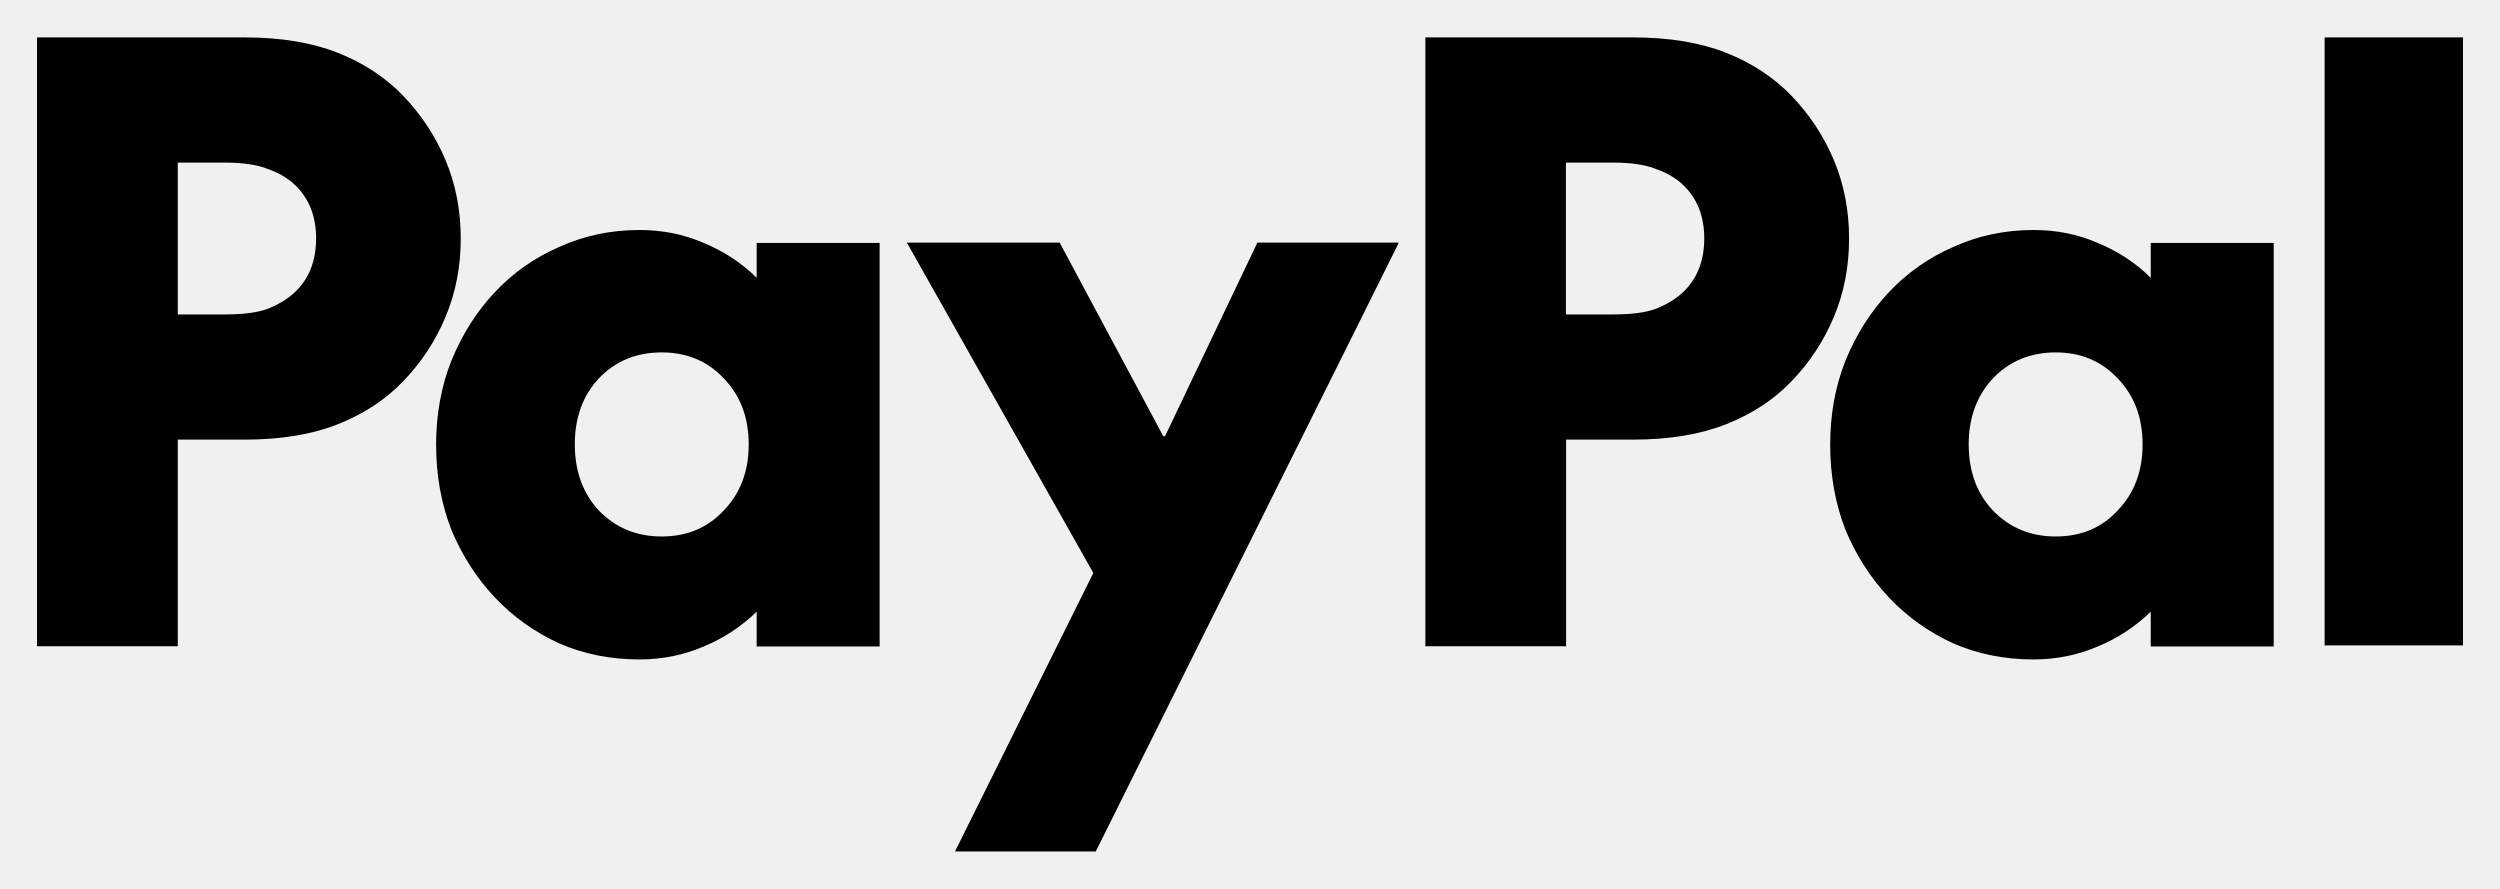
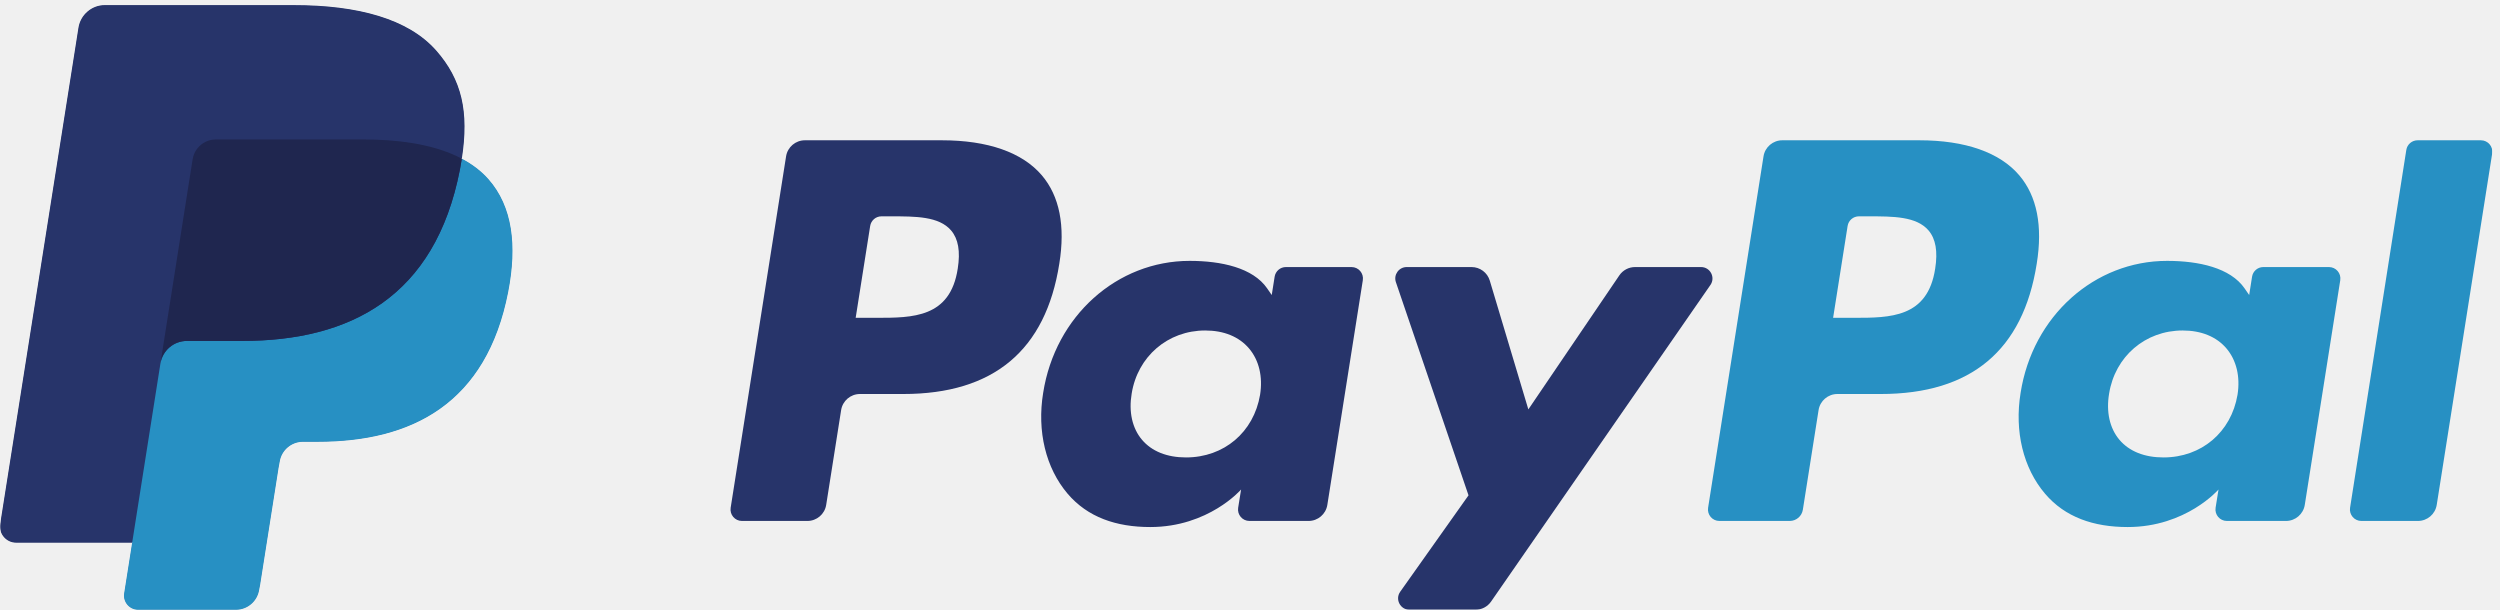
- <svg xmlns="http://www.w3.org/2000/svg" fill="none" viewBox="0 0 135 48">
-   <g clip-path="url(#a)">
-     <path fill="#000" d="M133 2.02v32.83h-7.47V2.02H133zM122.78 13.1v21.81h-6.64v-1.88c-.84.82-1.8 1.44-2.86 1.88-1.07.46-2.23.7-3.47.7-1.56 0-3.01-.29-4.34-.87-1.33-.61-2.49-1.44-3.47-2.48-.99-1.05-1.77-2.27-2.35-3.66-.55-1.42-.82-2.95-.82-4.58s.27-3.14.82-4.53c.58-1.42 1.36-2.66 2.35-3.71a10.45 10.45 0 0 1 3.47-2.44c1.33-.61 2.78-.92 4.34-.92 1.24 0 2.4.23 3.47.7 1.07.44 2.03 1.06 2.86 1.88v-1.88h6.64v-.02zm-11.77 15.87c1.36 0 2.47-.46 3.34-1.4.9-.93 1.35-2.12 1.35-3.57 0-1.45-.45-2.65-1.35-3.57-.87-.93-1.99-1.4-3.34-1.4-1.35 0-2.49.46-3.39 1.4-.87.93-1.31 2.12-1.31 3.57 0 1.45.44 2.65 1.31 3.57.9.93 2.03 1.4 3.39 1.4zM88.17 2.02c1.97 0 3.65.28 5.04.83 1.39.55 2.56 1.32 3.52 2.31.98 1.02 1.75 2.18 2.3 3.49.55 1.31.82 2.72.82 4.23 0 1.51-.27 2.92-.82 4.23a11.15 11.15 0 0 1-2.3 3.49c-.95.99-2.13 1.76-3.52 2.31-1.39.55-3.07.83-5.04.83h-3.6V34.9h-7.6V2.02h11.2zm-1.09 14.96c1.02 0 1.79-.1 2.35-.31.58-.23 1.06-.53 1.43-.87.78-.73 1.17-1.7 1.17-2.92s-.39-2.19-1.17-2.92c-.38-.35-.85-.63-1.43-.83-.55-.23-1.33-.35-2.35-.35h-2.52v8.2h2.52zM48.97 13.1h8.25l5.6 10.46h.09L67.9 13.1h7.64L59.17 45.98h-7.6l7.47-15.04L48.97 13.1zm-1.47 0v21.81h-6.64v-1.88c-.84.82-1.8 1.44-2.86 1.88-1.07.46-2.23.7-3.47.7-1.56 0-3.01-.29-4.34-.87-1.33-.61-2.49-1.44-3.47-2.48-.99-1.05-1.77-2.27-2.35-3.66-.55-1.42-.82-2.95-.82-4.58s.27-3.14.82-4.53c.58-1.42 1.36-2.66 2.35-3.71a10.35 10.35 0 0 1 3.47-2.44c1.33-.61 2.78-.92 4.34-.92 1.24 0 2.4.23 3.47.7 1.07.44 2.03 1.06 2.86 1.88v-1.88h6.64v-.02zM35.73 28.97c1.36 0 2.47-.46 3.35-1.4.9-.93 1.35-2.12 1.35-3.57 0-1.45-.45-2.65-1.35-3.57-.87-.93-1.99-1.4-3.35-1.4s-2.49.46-3.39 1.4c-.87.93-1.3 2.12-1.3 3.57 0 1.45.44 2.65 1.3 3.57.9.93 2.03 1.4 3.39 1.4zM13.2 2.02c1.97 0 3.65.28 5.04.83 1.39.55 2.56 1.32 3.52 2.31.98 1.02 1.75 2.18 2.3 3.49.55 1.31.82 2.72.82 4.23 0 1.51-.27 2.92-.82 4.23a11.15 11.15 0 0 1-2.3 3.49c-.95.99-2.13 1.76-3.52 2.31-1.39.55-3.07.83-5.04.83H9.6V34.9H2V2.02h11.2zm-1.08 14.96c1.02 0 1.79-.1 2.35-.31.58-.23 1.06-.53 1.43-.87.78-.73 1.17-1.7 1.17-2.92s-.39-2.19-1.17-2.92c-.38-.35-.85-.63-1.43-.83-.55-.23-1.33-.35-2.35-.35H9.6v8.2h2.52z" />
+ <svg xmlns="http://www.w3.org/2000/svg" xmlns:xlink="http://www.w3.org/1999/xlink" width="246px" height="60px" viewBox="0 0 246 60" version="1.1">
+   <defs>
+     <path id="path-1" d="M0.036,60 L245.245,60 L245.245,0.498 L0.036,0.498 L0.036,60 L0.036,60 Z" />
+   </defs>
+   <g id="Page-1" stroke="none" stroke-width="1" fill="none" fill-rule="evenodd">
+     <g id="pp_fc_hl">
+       <g id="pp_h_rgb">
+         <path d="M190.422,26.432 C189.685,31.273 185.988,31.273 182.412,31.273 L180.378,31.273 L181.805,22.235 C181.891,21.689 182.362,21.287 182.915,21.287 L183.848,21.287 C186.281,21.287 188.581,21.287 189.766,22.673 C190.475,23.503 190.69,24.733 190.422,26.432 L190.422,26.432 Z M188.865,13.804 L175.38,13.804 C174.458,13.804 173.673,14.475 173.53,15.385 L168.077,49.963 C167.969,50.645 168.496,51.262 169.187,51.262 L176.106,51.262 C176.752,51.262 177.301,50.792 177.401,50.155 L178.948,40.352 C179.092,39.441 179.876,38.77 180.798,38.77 L185.065,38.77 C193.948,38.77 199.074,34.472 200.414,25.952 C201.017,22.226 200.438,19.298 198.693,17.248 C196.776,14.995 193.377,13.804 188.865,13.804 L188.865,13.804 Z" id="Fill-1" fill="#2790C3" />
+         <path d="M94.242,26.432 C93.505,31.273 89.808,31.273 86.233,31.273 L84.198,31.273 L85.625,22.235 C85.712,21.689 86.182,21.287 86.735,21.287 L87.668,21.287 C90.102,21.287 92.401,21.287 93.586,22.673 C94.296,23.503 94.51,24.733 94.242,26.432 L94.242,26.432 Z M92.686,13.804 L79.201,13.804 C78.279,13.804 77.494,14.475 77.35,15.385 L71.897,49.963 C71.79,50.645 72.317,51.262 73.007,51.262 L79.446,51.262 C80.368,51.262 81.153,50.591 81.297,49.681 L82.768,40.352 C82.912,39.441 83.697,38.77 84.619,38.77 L88.886,38.77 C97.768,38.77 102.895,34.472 104.235,25.952 C104.838,22.226 104.259,19.298 102.514,17.248 C100.596,14.995 97.197,13.804 92.686,13.804 L92.686,13.804 Z" id="Fill-2" fill="#27346A" />
+         <path d="M123.992,38.845 C123.368,42.535 120.439,45.012 116.704,45.012 C114.831,45.012 113.332,44.41 112.368,43.269 C111.413,42.138 111.053,40.527 111.356,38.733 C111.938,35.077 114.913,32.52 118.592,32.52 C120.426,32.52 121.915,33.128 122.898,34.279 C123.887,35.439 124.275,37.061 123.992,38.845 L123.992,38.845 Z M132.991,26.278 L126.534,26.278 C125.981,26.278 125.51,26.679 125.424,27.227 L125.139,29.032 L124.688,28.378 C123.29,26.348 120.173,25.67 117.061,25.67 C109.927,25.67 103.833,31.076 102.647,38.658 C102.03,42.441 102.906,46.055 105.051,48.578 C107.021,50.896 109.833,51.861 113.184,51.861 C118.934,51.861 122.123,48.167 122.123,48.167 L121.835,49.962 C121.727,50.644 122.254,51.262 122.945,51.262 L128.76,51.262 C129.682,51.262 130.467,50.592 130.61,49.681 L134.101,27.576 C134.209,26.894 133.682,26.278 132.991,26.278 L132.991,26.278 Z" id="Fill-3" fill="#27346A" />
+         <path d="M220.172,38.845 C219.548,42.535 216.619,45.012 212.884,45.012 C211.01,45.012 209.512,44.41 208.547,43.269 C207.592,42.138 207.233,40.527 207.536,38.733 C208.117,35.077 211.093,32.52 214.772,32.52 C216.605,32.52 218.095,33.128 219.077,34.279 C220.066,35.439 220.455,37.061 220.172,38.845 L220.172,38.845 Z M229.17,26.278 L222.713,26.278 C222.16,26.278 221.689,26.679 221.603,27.227 L221.319,29.032 L220.868,28.378 C219.469,26.348 216.353,25.67 213.241,25.67 C206.107,25.67 200.013,31.076 198.827,38.658 C198.21,42.441 199.086,46.055 201.23,48.578 C203.201,50.896 206.013,51.861 209.363,51.861 C215.113,51.861 218.302,48.167 218.302,48.167 L218.015,49.962 C217.906,50.644 218.433,51.262 219.125,51.262 L224.939,51.262 C225.861,51.262 226.646,50.592 226.79,49.681 L230.281,27.576 C230.388,26.894 229.861,26.278 229.17,26.278 L229.17,26.278 Z" id="Fill-4" fill="#2790C3" />
+         <g id="Group-10">
+           <mask id="mask-2" fill="white">
+             <use xlink:href="#path-1" />
+           </mask>
+           <g id="Clip-6" />
+           <path d="M167.382,26.278 L160.892,26.278 C160.271,26.278 159.69,26.585 159.342,27.099 L150.389,40.285 L146.595,27.614 C146.358,26.821 145.628,26.278 144.8,26.278 L138.42,26.278 C137.65,26.278 137.107,27.035 137.356,27.764 L144.502,48.741 L137.781,58.226 C137.253,58.97 137.785,60 138.698,60 L145.182,60 C145.796,60 146.372,59.699 146.722,59.193 L168.306,28.042 C168.822,27.297 168.289,26.278 167.382,26.278" id="Fill-5" fill="#27346A" mask="url(#mask-2)" />
+           <path d="M236.781,14.753 L231.247,49.963 C231.139,50.645 231.667,51.262 232.357,51.262 L237.924,51.262 C238.845,51.262 239.63,50.591 239.774,49.681 L245.231,15.103 C245.339,14.421 244.812,13.804 244.121,13.804 L237.892,13.804 C237.338,13.804 236.867,14.207 236.781,14.753" id="Fill-7" fill="#2790C3" mask="url(#mask-2)" />
+           <path d="M25.547,57.548 L27.359,46.054 L27.476,45.417 C27.564,44.863 27.847,44.356 28.275,43.992 C28.702,43.627 29.247,43.425 29.808,43.425 L31.248,43.425 C33.647,43.425 35.852,43.169 37.8,42.664 C39.879,42.125 41.728,41.285 43.295,40.171 C44.957,38.989 46.353,37.461 47.444,35.631 C48.596,33.7 49.441,31.375 49.958,28.722 C50.414,26.379 50.499,24.281 50.213,22.487 C49.909,20.591 49.179,18.973 48.042,17.678 C47.353,16.893 46.472,16.213 45.422,15.656 L45.397,15.643 L45.396,15.613 C45.763,13.274 45.749,11.323 45.355,9.644 C44.958,7.961 44.156,6.446 42.899,5.015 C40.296,2.048 35.562,0.544 28.828,0.544 L10.334,0.544 C9.716,0.544 9.116,0.765 8.645,1.167 C8.175,1.569 7.864,2.127 7.767,2.738 L0.066,51.57 C-0.004,52.016 0.124,52.468 0.417,52.81 C0.71,53.154 1.137,53.351 1.588,53.351 L13.061,53.351 L13.051,53.405 L12.263,58.402 C12.202,58.79 12.314,59.184 12.569,59.482 C12.824,59.781 13.196,59.953 13.588,59.953 L23.212,59.953 C23.752,59.953 24.275,59.76 24.685,59.409 C25.095,59.058 25.368,58.572 25.452,58.039 L25.547,57.548" id="Fill-8" fill="#27346A" mask="url(#mask-2)" />
+           <path d="M18.954,15.676 C19.076,14.902 19.572,14.269 20.241,13.948 C20.545,13.803 20.884,13.722 21.24,13.722 L35.736,13.722 C37.454,13.722 39.055,13.835 40.519,14.07 C40.938,14.138 41.344,14.215 41.74,14.303 C42.136,14.391 42.519,14.488 42.891,14.598 C43.077,14.652 43.259,14.708 43.439,14.768 C44.158,15.007 44.827,15.288 45.443,15.615 C46.169,10.986 45.438,7.836 42.935,4.984 C40.178,1.843 35.199,0.498 28.828,0.498 L10.334,0.498 C9.032,0.498 7.924,1.445 7.721,2.731 L0.02,51.563 C-0.132,52.527 0.613,53.398 1.588,53.398 L13.005,53.398 L18.954,15.676" id="Fill-9" fill="#27346A" mask="url(#mask-2)" />
+         </g>
+         <path d="M45.443,15.615 L45.443,15.615 C45.388,15.968 45.327,16.327 45.254,16.698 C42.816,29.219 34.472,33.548 23.815,33.548 L18.388,33.548 C17.086,33.548 15.987,34.496 15.784,35.782 L12.217,58.395 C12.084,59.238 12.736,60 13.588,60 L23.212,60 C24.351,60 25.321,59.172 25.498,58.046 L25.593,57.557 L27.405,46.061 L27.522,45.426 C27.7,44.301 28.67,43.472 29.808,43.472 L31.248,43.472 C40.571,43.472 47.871,39.684 50.004,28.73 C50.895,24.153 50.435,20.333 48.078,17.647 C47.365,16.835 46.478,16.162 45.443,15.615" id="Fill-11" fill="#2790C3" />
+         <path d="M42.891,14.598 C42.519,14.488 42.136,14.391 41.74,14.303 C41.344,14.215 40.938,14.138 40.519,14.07 C39.055,13.835 37.454,13.722 35.736,13.722 L21.24,13.722 C20.884,13.722 20.545,13.803 20.241,13.948 C19.572,14.269 19.076,14.902 18.954,15.676 L15.873,35.212 L15.784,35.782 C15.987,34.496 17.086,33.548 18.388,33.548 L23.815,33.548 C34.472,33.548 42.816,29.219 45.254,16.698 C45.327,16.327 45.388,15.968 45.443,15.615 C44.827,15.288 44.158,15.007 43.439,14.768 C43.259,14.708 43.077,14.652 42.891,14.598" id="Fill-12" fill="#1F264F" />
+       </g>
+     </g>
  </g>
-   <defs>
-     <clipPath id="a">
-       <path fill="#fff" d="M2 2.02h131v43.96H2z" />
-     </clipPath>
-   </defs>
</svg>
